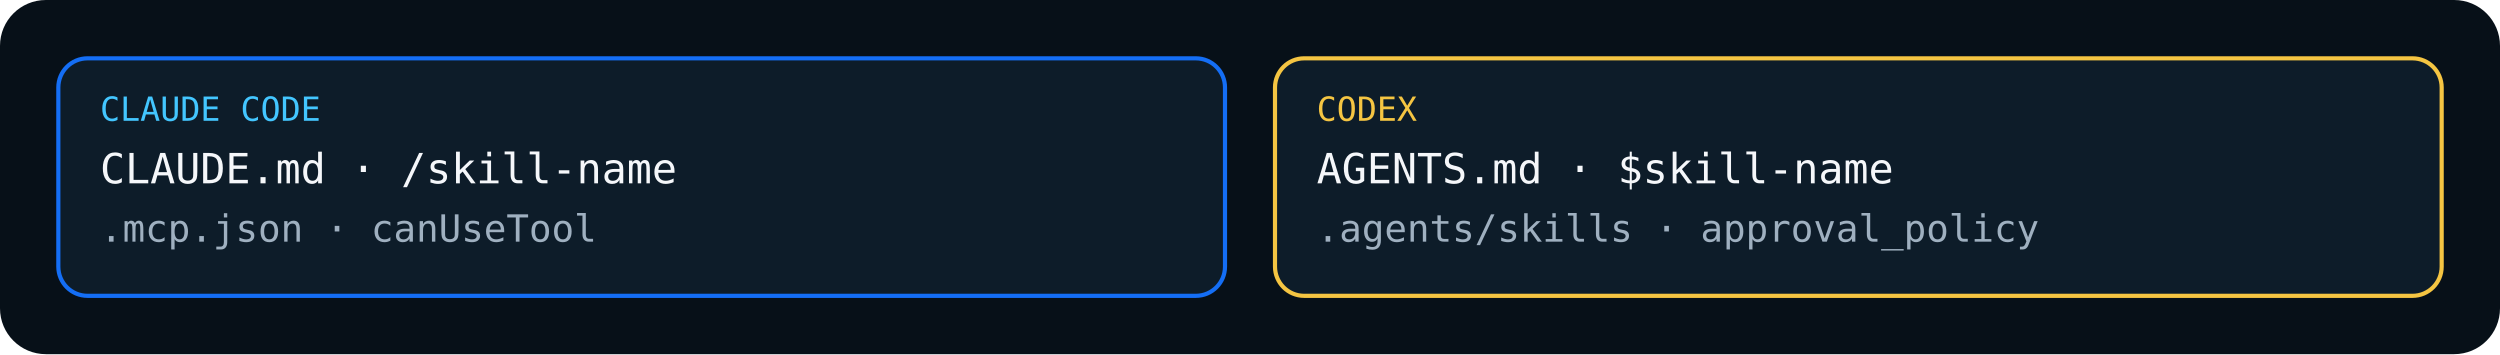
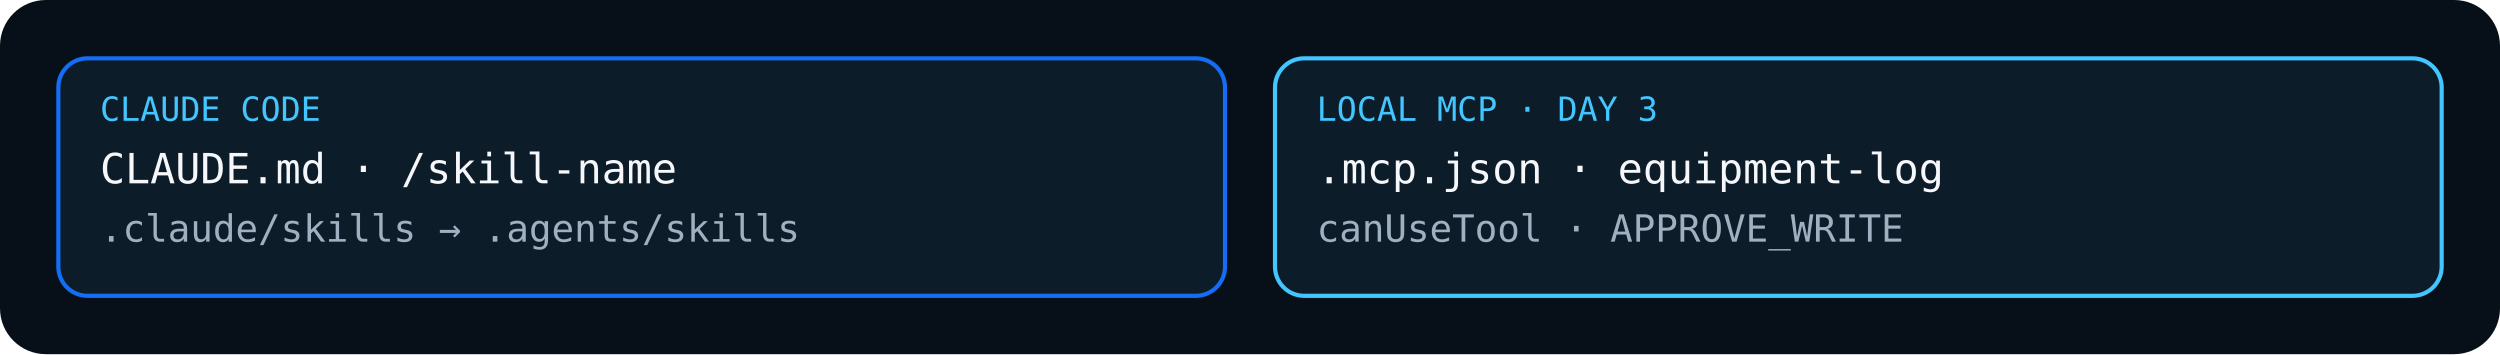
<svg xmlns="http://www.w3.org/2000/svg" width="1200" height="170" viewBox="0 0 1200 170" role="img" aria-labelledby="title desc">
  <rect width="1200" height="170" rx="22" fill="#071018" />
  <g font-family="ui-monospace,SFMono-Regular,Menlo,monospace">
    <rect x="28" y="28" width="560" height="114" rx="14" fill="#0D1C29" stroke="#146EF5" stroke-width="2" />
    <text x="48" y="58" fill="#43C6FF" font-size="16">CLAUDE CODE</text>
    <text x="48" y="88" fill="#F5F7FA" font-size="20">CLAUDE.md · /skill-name</text>
-     <text x="48" y="116" fill="#9FB0C0" font-size="18">.mcp.json · canUseTool</text>
-     <rect x="612" y="28" width="560" height="114" rx="14" fill="#0D1C29" stroke="#F5C542" stroke-width="2" />
-     <text x="632" y="58" fill="#F5C542" font-size="16">CODEX</text>
-     <text x="632" y="88" fill="#F5F7FA" font-size="20">AGENTS.md · $skill-name</text>
-     <text x="632" y="116" fill="#9FB0C0" font-size="18">.agents/skills · approval_policy</text>
+     <text x="48" y="116" fill="#9FB0C0" font-size="18">.claude/skills → .agents/skills</text>
+     <rect x="612" y="28" width="560" height="114" rx="14" fill="#0D1C29" stroke="#43C6FF" stroke-width="2" />
+     <text x="632" y="58" fill="#43C6FF" font-size="16">LOCAL MCP · DAY 3</text>
+     <text x="632" y="88" fill="#F5F7FA" font-size="20">.mcp.json · equipment-log</text>
+     <text x="632" y="116" fill="#9FB0C0" font-size="18">canUseTool · APPROVE_WRITE</text>
  </g>
</svg>
